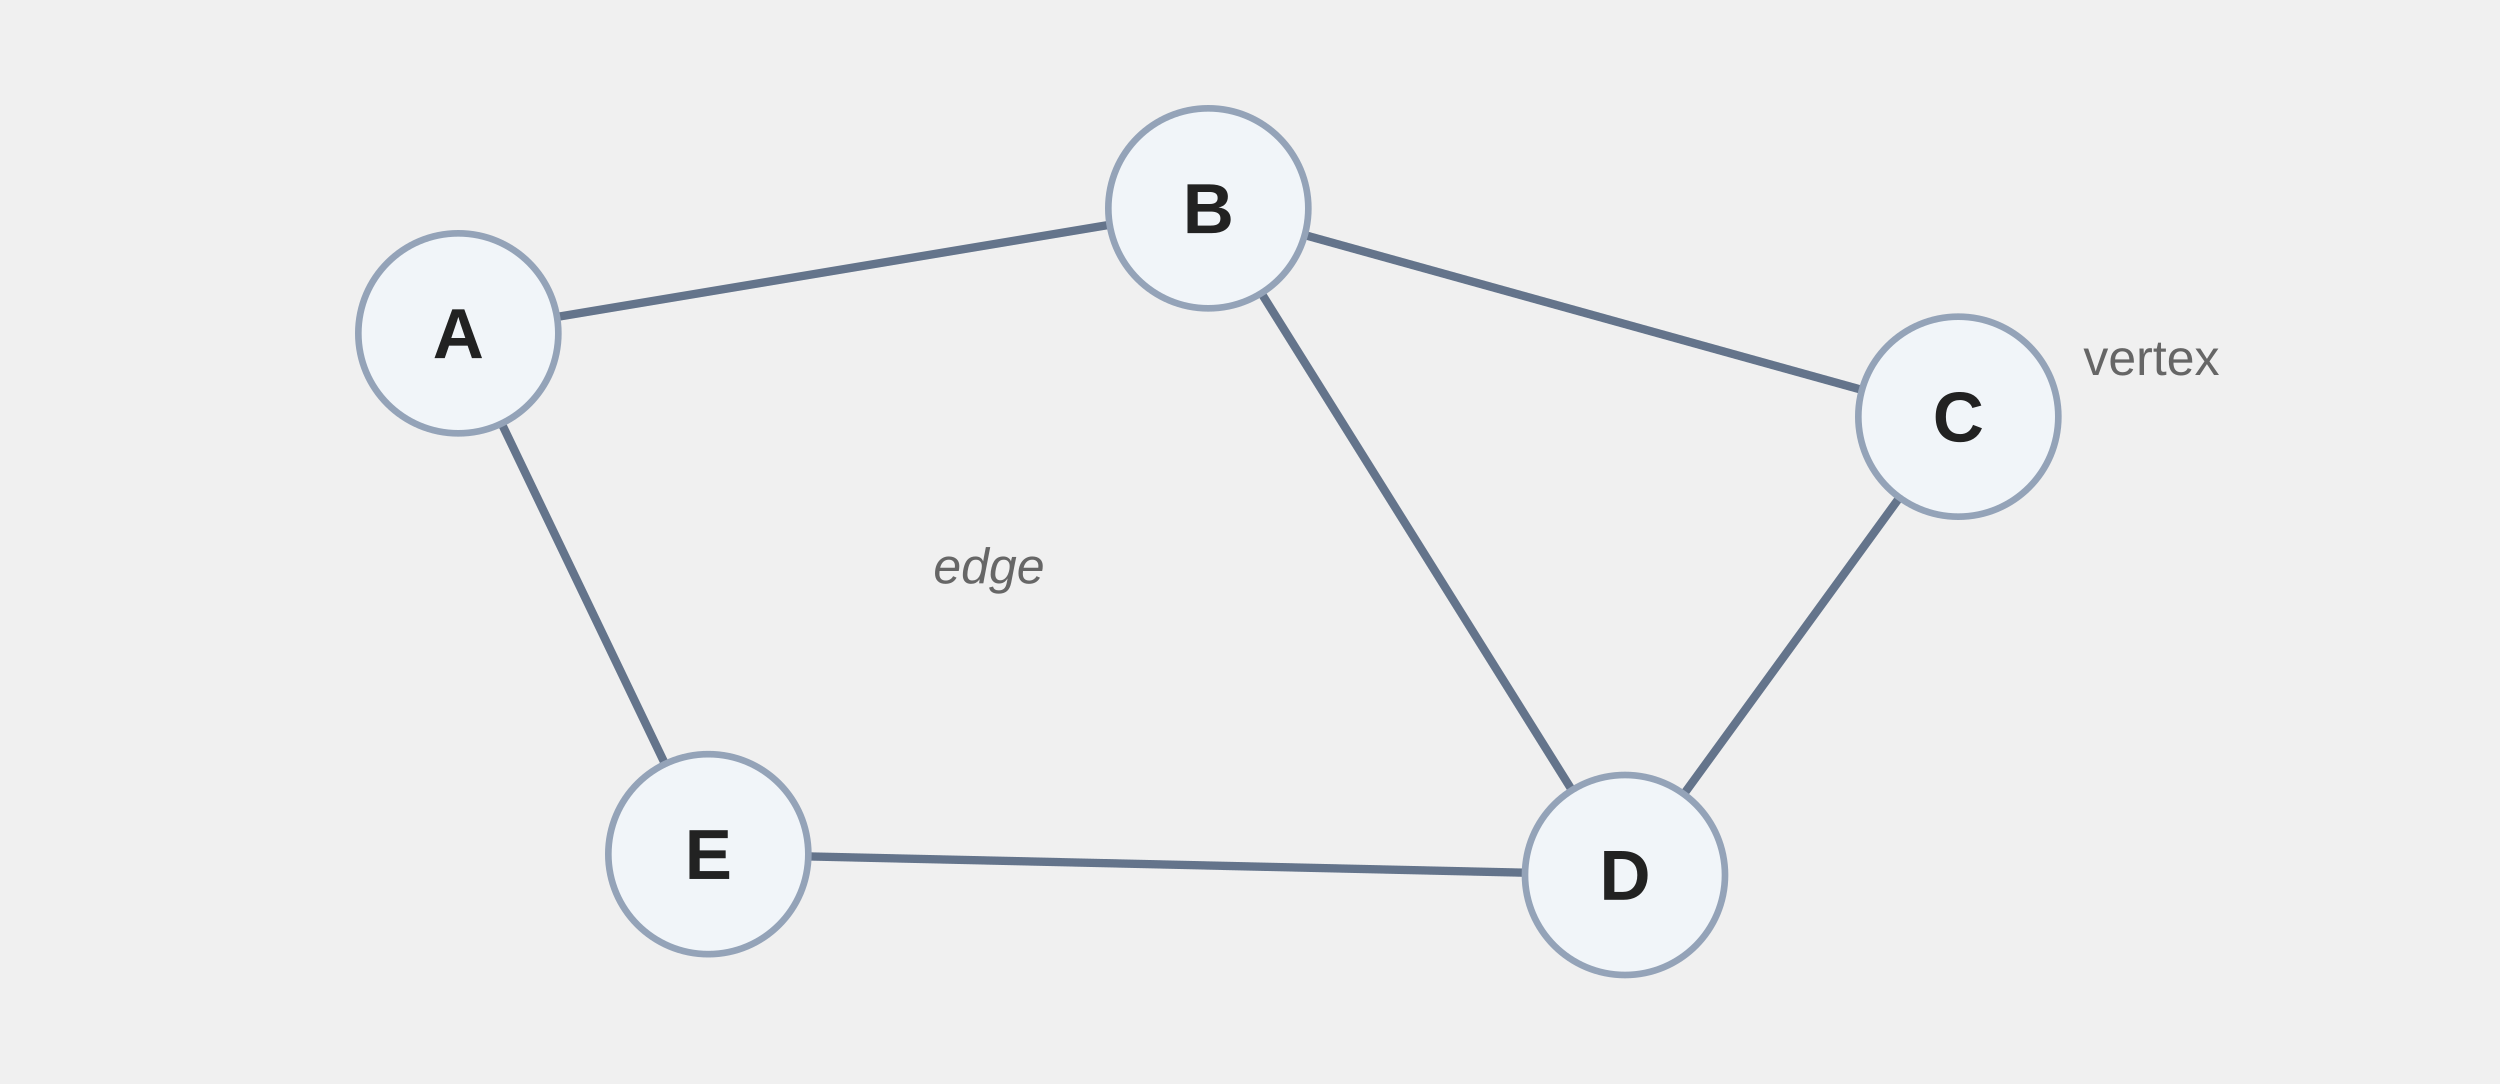
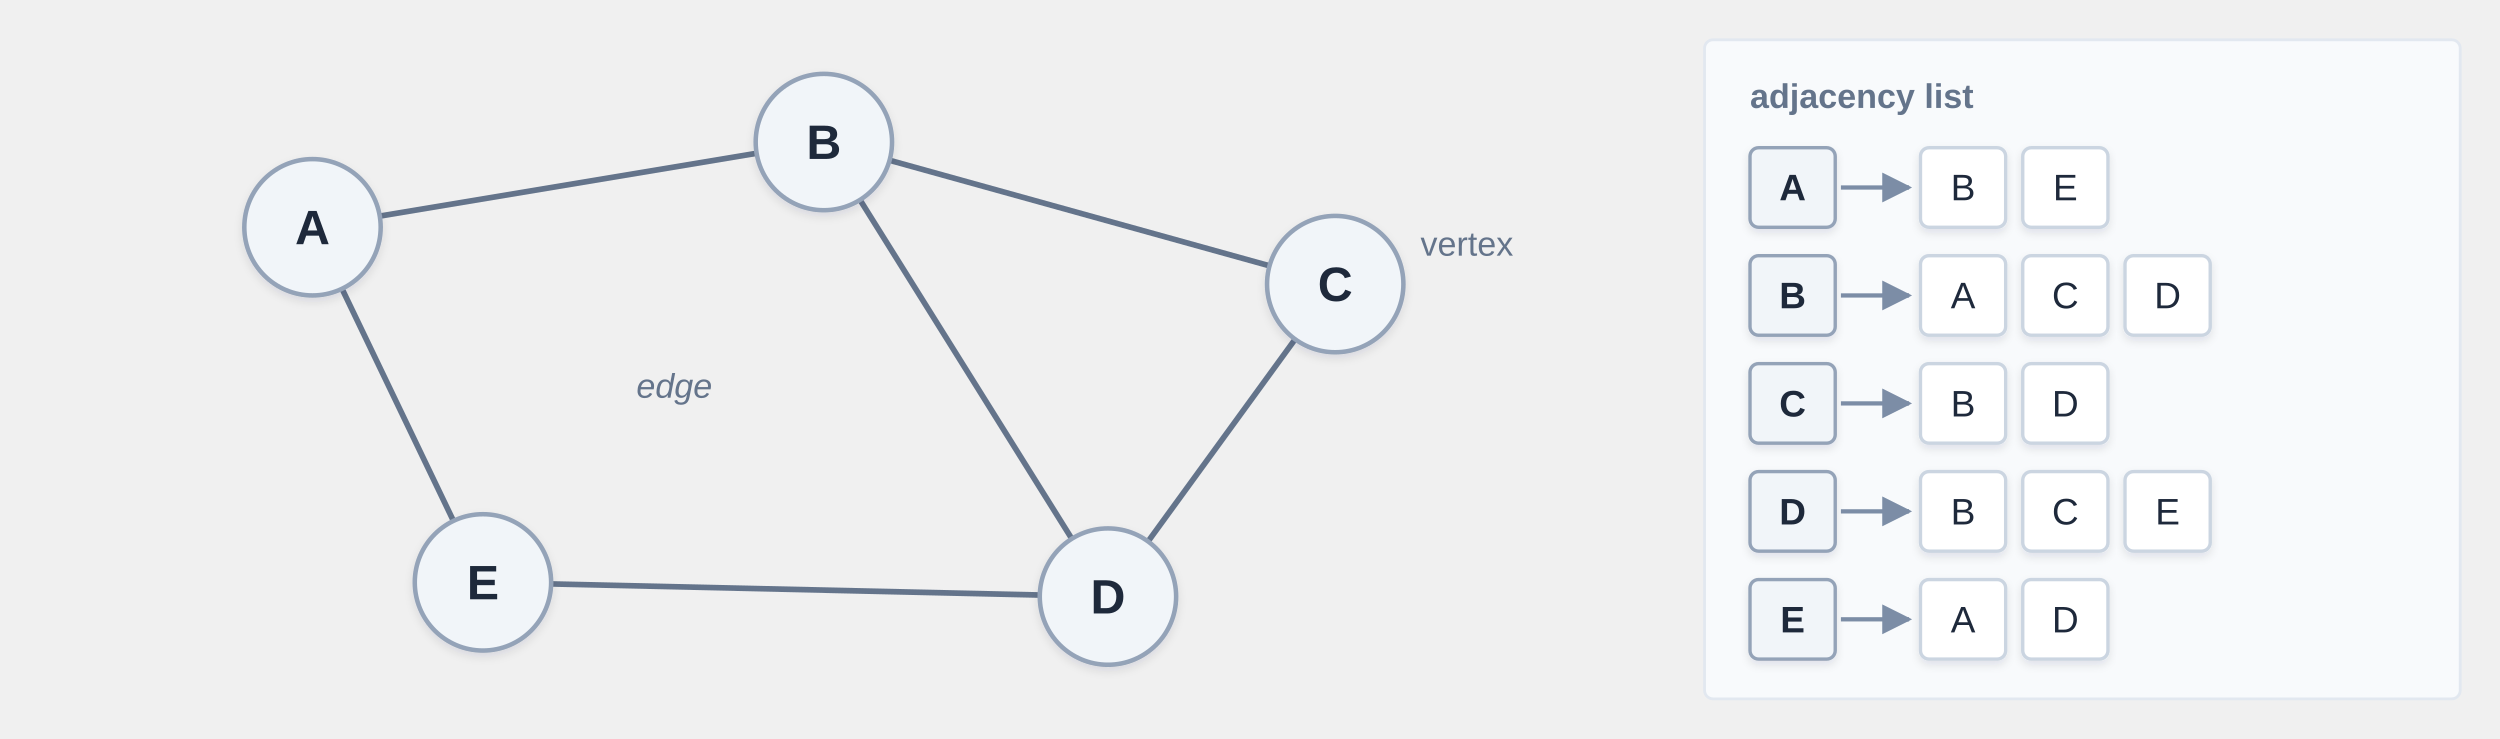
- <svg xmlns="http://www.w3.org/2000/svg" width="600" height="260" viewBox="0 0 600 260" role="img" aria-label="Undirected graph with vertices A to E and edges A-B, A-E, B-C, B-D, C-D and D-E; B, C, D form a cycle">
+ <svg xmlns="http://www.w3.org/2000/svg" width="880" height="260" viewBox="0 0 880 260" role="img" aria-label="Undirected graph with vertices A to E and edges A-B, A-E, B-C, B-D, C-D and D-E; B, C, D form a cycle. Its adjacency list: A to B and E; B to A, C and D; C to B and D; D to B, C and E; E to A and D">
  <defs>
    <marker id="gr-a" viewBox="0 0 10 10" refX="9" refY="5" markerWidth="7" markerHeight="7" orient="auto-start-reverse">
-       <path d="M0 0 L10 5 L0 10 Z" fill="#555555" />
+       <path d="M0 0 L10 5 L0 10 Z" fill="#7C8DA6" />
    </marker>
    <marker id="gr-h" viewBox="0 0 10 10" refX="9" refY="5" markerWidth="7" markerHeight="7" orient="auto-start-reverse">
      <path d="M0 0 L10 5 L0 10 Z" fill="#B45309" />
    </marker>
+     <filter id="gr-s" x="-10%" y="-15%" width="120%" height="150%">
+       <feDropShadow dx="0" dy="1.5" stdDeviation="1.5" flood-color="#0F172A" flood-opacity="0.10" />
+     </filter>
  </defs>
-   <path d="M110 80 L290 50" fill="none" stroke="#64748B" stroke-width="2" />
-   <path d="M110 80 L170 205" fill="none" stroke="#64748B" stroke-width="2" />
-   <path d="M290 50 L470 100" fill="none" stroke="#64748B" stroke-width="2" />
-   <path d="M290 50 L390 210" fill="none" stroke="#64748B" stroke-width="2" />
-   <path d="M470 100 L390 210" fill="none" stroke="#64748B" stroke-width="2" />
-   <path d="M390 210 L170 205" fill="none" stroke="#64748B" stroke-width="2" />
-   <circle cx="110" cy="80" r="24" fill="#F1F5F9" stroke="#94A3B8" stroke-width="1.6" />
-   <text x="110" y="85.95" text-anchor="middle" font-family="system-ui, -apple-system, 'Segoe UI', Arial, sans-serif" font-size="17" font-weight="700" fill="#222222">A</text>
-   <circle cx="290" cy="50" r="24" fill="#F1F5F9" stroke="#94A3B8" stroke-width="1.6" />
-   <text x="290" y="55.95" text-anchor="middle" font-family="system-ui, -apple-system, 'Segoe UI', Arial, sans-serif" font-size="17" font-weight="700" fill="#222222">B</text>
-   <circle cx="470" cy="100" r="24" fill="#F1F5F9" stroke="#94A3B8" stroke-width="1.6" />
-   <text x="470" y="105.95" text-anchor="middle" font-family="system-ui, -apple-system, 'Segoe UI', Arial, sans-serif" font-size="17" font-weight="700" fill="#222222">C</text>
-   <circle cx="390" cy="210" r="24" fill="#F1F5F9" stroke="#94A3B8" stroke-width="1.6" />
-   <text x="390" y="215.95" text-anchor="middle" font-family="system-ui, -apple-system, 'Segoe UI', Arial, sans-serif" font-size="17" font-weight="700" fill="#222222">D</text>
-   <circle cx="170" cy="205" r="24" fill="#F1F5F9" stroke="#94A3B8" stroke-width="1.6" />
-   <text x="170" y="210.95" text-anchor="middle" font-family="system-ui, -apple-system, 'Segoe UI', Arial, sans-serif" font-size="17" font-weight="700" fill="#222222">E</text>
-   <text x="500" y="90" text-anchor="start" font-family="system-ui, -apple-system, 'Segoe UI', Arial, sans-serif" font-size="12" font-weight="400" fill="#666666">vertex</text>
-   <text x="224" y="140" text-anchor="start" font-family="system-ui, -apple-system, 'Segoe UI', Arial, sans-serif" font-size="12" font-weight="400" fill="#666666" font-style="italic">edge</text>
+   <path d="M110 80 L290 50" fill="none" stroke="#64748B" stroke-width="2" stroke-linecap="round" stroke-linejoin="round" />
+   <path d="M110 80 L170 205" fill="none" stroke="#64748B" stroke-width="2" stroke-linecap="round" stroke-linejoin="round" />
+   <path d="M290 50 L470 100" fill="none" stroke="#64748B" stroke-width="2" stroke-linecap="round" stroke-linejoin="round" />
+   <path d="M290 50 L390 210" fill="none" stroke="#64748B" stroke-width="2" stroke-linecap="round" stroke-linejoin="round" />
+   <path d="M470 100 L390 210" fill="none" stroke="#64748B" stroke-width="2" stroke-linecap="round" stroke-linejoin="round" />
+   <path d="M390 210 L170 205" fill="none" stroke="#64748B" stroke-width="2" stroke-linecap="round" stroke-linejoin="round" />
+   <circle cx="110" cy="80" r="24" fill="#F1F5F9" stroke="#94A3B8" stroke-width="1.6" filter="url(#gr-s)" />
+   <text x="110" y="85.95" text-anchor="middle" font-family="system-ui, -apple-system, 'Segoe UI', Arial, sans-serif" font-size="17" font-weight="700" fill="#1E293B">A</text>
+   <circle cx="290" cy="50" r="24" fill="#F1F5F9" stroke="#94A3B8" stroke-width="1.6" filter="url(#gr-s)" />
+   <text x="290" y="55.95" text-anchor="middle" font-family="system-ui, -apple-system, 'Segoe UI', Arial, sans-serif" font-size="17" font-weight="700" fill="#1E293B">B</text>
+   <circle cx="470" cy="100" r="24" fill="#F1F5F9" stroke="#94A3B8" stroke-width="1.6" filter="url(#gr-s)" />
+   <text x="470" y="105.95" text-anchor="middle" font-family="system-ui, -apple-system, 'Segoe UI', Arial, sans-serif" font-size="17" font-weight="700" fill="#1E293B">C</text>
+   <circle cx="390" cy="210" r="24" fill="#F1F5F9" stroke="#94A3B8" stroke-width="1.6" filter="url(#gr-s)" />
+   <text x="390" y="215.95" text-anchor="middle" font-family="system-ui, -apple-system, 'Segoe UI', Arial, sans-serif" font-size="17" font-weight="700" fill="#1E293B">D</text>
+   <circle cx="170" cy="205" r="24" fill="#F1F5F9" stroke="#94A3B8" stroke-width="1.6" filter="url(#gr-s)" />
+   <text x="170" y="210.95" text-anchor="middle" font-family="system-ui, -apple-system, 'Segoe UI', Arial, sans-serif" font-size="17" font-weight="700" fill="#1E293B">E</text>
+   <text x="500" y="90" text-anchor="start" font-family="system-ui, -apple-system, 'Segoe UI', Arial, sans-serif" font-size="12" font-weight="400" fill="#64748B">vertex</text>
+   <text x="224" y="140" text-anchor="start" font-family="system-ui, -apple-system, 'Segoe UI', Arial, sans-serif" font-size="12" font-weight="400" fill="#64748B" font-style="italic">edge</text>
+   <rect x="600" y="14" width="266" height="232" rx="3" fill="#F8FAFC" stroke="#E2E8F0" stroke-width="1" />
+   <text x="616" y="38" text-anchor="start" font-family="system-ui, -apple-system, 'Segoe UI', Arial, sans-serif" font-size="12" font-weight="650" fill="#64748B">adjacency list</text>
+   <rect x="616" y="52" width="30" height="28" rx="3" fill="#F1F5F9" stroke="#94A3B8" stroke-width="1.2" filter="url(#gr-s)" />
+   <text x="631.0" y="70.5" text-anchor="middle" font-family="system-ui, -apple-system, 'Segoe UI', Arial, sans-serif" font-size="13" font-weight="700" fill="#1E293B">A</text>
+   <path d="M648 66 H672" fill="none" stroke="#7C8DA6" stroke-width="1.5" marker-end="url(#gr-a)" />
+   <rect x="676" y="52" width="30" height="28" rx="3" fill="#FFFFFF" stroke="#CBD5E1" stroke-width="1.2" filter="url(#gr-s)" />
+   <text x="691.0" y="70.5" text-anchor="middle" font-family="system-ui, -apple-system, 'Segoe UI', Arial, sans-serif" font-size="13" font-weight="400" fill="#1E293B">B</text>
+   <rect x="712" y="52" width="30" height="28" rx="3" fill="#FFFFFF" stroke="#CBD5E1" stroke-width="1.2" filter="url(#gr-s)" />
+   <text x="727.0" y="70.5" text-anchor="middle" font-family="system-ui, -apple-system, 'Segoe UI', Arial, sans-serif" font-size="13" font-weight="400" fill="#1E293B">E</text>
+   <rect x="616" y="90" width="30" height="28" rx="3" fill="#F1F5F9" stroke="#94A3B8" stroke-width="1.2" filter="url(#gr-s)" />
+   <text x="631.0" y="108.5" text-anchor="middle" font-family="system-ui, -apple-system, 'Segoe UI', Arial, sans-serif" font-size="13" font-weight="700" fill="#1E293B">B</text>
+   <path d="M648 104 H672" fill="none" stroke="#7C8DA6" stroke-width="1.5" marker-end="url(#gr-a)" />
+   <rect x="676" y="90" width="30" height="28" rx="3" fill="#FFFFFF" stroke="#CBD5E1" stroke-width="1.2" filter="url(#gr-s)" />
+   <text x="691.0" y="108.5" text-anchor="middle" font-family="system-ui, -apple-system, 'Segoe UI', Arial, sans-serif" font-size="13" font-weight="400" fill="#1E293B">A</text>
+   <rect x="712" y="90" width="30" height="28" rx="3" fill="#FFFFFF" stroke="#CBD5E1" stroke-width="1.2" filter="url(#gr-s)" />
+   <text x="727.0" y="108.5" text-anchor="middle" font-family="system-ui, -apple-system, 'Segoe UI', Arial, sans-serif" font-size="13" font-weight="400" fill="#1E293B">C</text>
+   <rect x="748" y="90" width="30" height="28" rx="3" fill="#FFFFFF" stroke="#CBD5E1" stroke-width="1.2" filter="url(#gr-s)" />
+   <text x="763.0" y="108.5" text-anchor="middle" font-family="system-ui, -apple-system, 'Segoe UI', Arial, sans-serif" font-size="13" font-weight="400" fill="#1E293B">D</text>
+   <rect x="616" y="128" width="30" height="28" rx="3" fill="#F1F5F9" stroke="#94A3B8" stroke-width="1.2" filter="url(#gr-s)" />
+   <text x="631.0" y="146.6" text-anchor="middle" font-family="system-ui, -apple-system, 'Segoe UI', Arial, sans-serif" font-size="13" font-weight="700" fill="#1E293B">C</text>
+   <path d="M648 142 H672" fill="none" stroke="#7C8DA6" stroke-width="1.5" marker-end="url(#gr-a)" />
+   <rect x="676" y="128" width="30" height="28" rx="3" fill="#FFFFFF" stroke="#CBD5E1" stroke-width="1.2" filter="url(#gr-s)" />
+   <text x="691.0" y="146.6" text-anchor="middle" font-family="system-ui, -apple-system, 'Segoe UI', Arial, sans-serif" font-size="13" font-weight="400" fill="#1E293B">B</text>
+   <rect x="712" y="128" width="30" height="28" rx="3" fill="#FFFFFF" stroke="#CBD5E1" stroke-width="1.2" filter="url(#gr-s)" />
+   <text x="727.0" y="146.6" text-anchor="middle" font-family="system-ui, -apple-system, 'Segoe UI', Arial, sans-serif" font-size="13" font-weight="400" fill="#1E293B">D</text>
+   <rect x="616" y="166" width="30" height="28" rx="3" fill="#F1F5F9" stroke="#94A3B8" stroke-width="1.2" filter="url(#gr-s)" />
+   <text x="631.0" y="184.6" text-anchor="middle" font-family="system-ui, -apple-system, 'Segoe UI', Arial, sans-serif" font-size="13" font-weight="700" fill="#1E293B">D</text>
+   <path d="M648 180 H672" fill="none" stroke="#7C8DA6" stroke-width="1.5" marker-end="url(#gr-a)" />
+   <rect x="676" y="166" width="30" height="28" rx="3" fill="#FFFFFF" stroke="#CBD5E1" stroke-width="1.2" filter="url(#gr-s)" />
+   <text x="691.0" y="184.6" text-anchor="middle" font-family="system-ui, -apple-system, 'Segoe UI', Arial, sans-serif" font-size="13" font-weight="400" fill="#1E293B">B</text>
+   <rect x="712" y="166" width="30" height="28" rx="3" fill="#FFFFFF" stroke="#CBD5E1" stroke-width="1.2" filter="url(#gr-s)" />
+   <text x="727.0" y="184.6" text-anchor="middle" font-family="system-ui, -apple-system, 'Segoe UI', Arial, sans-serif" font-size="13" font-weight="400" fill="#1E293B">C</text>
+   <rect x="748" y="166" width="30" height="28" rx="3" fill="#FFFFFF" stroke="#CBD5E1" stroke-width="1.2" filter="url(#gr-s)" />
+   <text x="763.0" y="184.6" text-anchor="middle" font-family="system-ui, -apple-system, 'Segoe UI', Arial, sans-serif" font-size="13" font-weight="400" fill="#1E293B">E</text>
+   <rect x="616" y="204" width="30" height="28" rx="3" fill="#F1F5F9" stroke="#94A3B8" stroke-width="1.2" filter="url(#gr-s)" />
+   <text x="631.0" y="222.6" text-anchor="middle" font-family="system-ui, -apple-system, 'Segoe UI', Arial, sans-serif" font-size="13" font-weight="700" fill="#1E293B">E</text>
+   <path d="M648 218 H672" fill="none" stroke="#7C8DA6" stroke-width="1.5" marker-end="url(#gr-a)" />
+   <rect x="676" y="204" width="30" height="28" rx="3" fill="#FFFFFF" stroke="#CBD5E1" stroke-width="1.2" filter="url(#gr-s)" />
+   <text x="691.0" y="222.6" text-anchor="middle" font-family="system-ui, -apple-system, 'Segoe UI', Arial, sans-serif" font-size="13" font-weight="400" fill="#1E293B">A</text>
+   <rect x="712" y="204" width="30" height="28" rx="3" fill="#FFFFFF" stroke="#CBD5E1" stroke-width="1.2" filter="url(#gr-s)" />
+   <text x="727.0" y="222.6" text-anchor="middle" font-family="system-ui, -apple-system, 'Segoe UI', Arial, sans-serif" font-size="13" font-weight="400" fill="#1E293B">D</text>
</svg>
